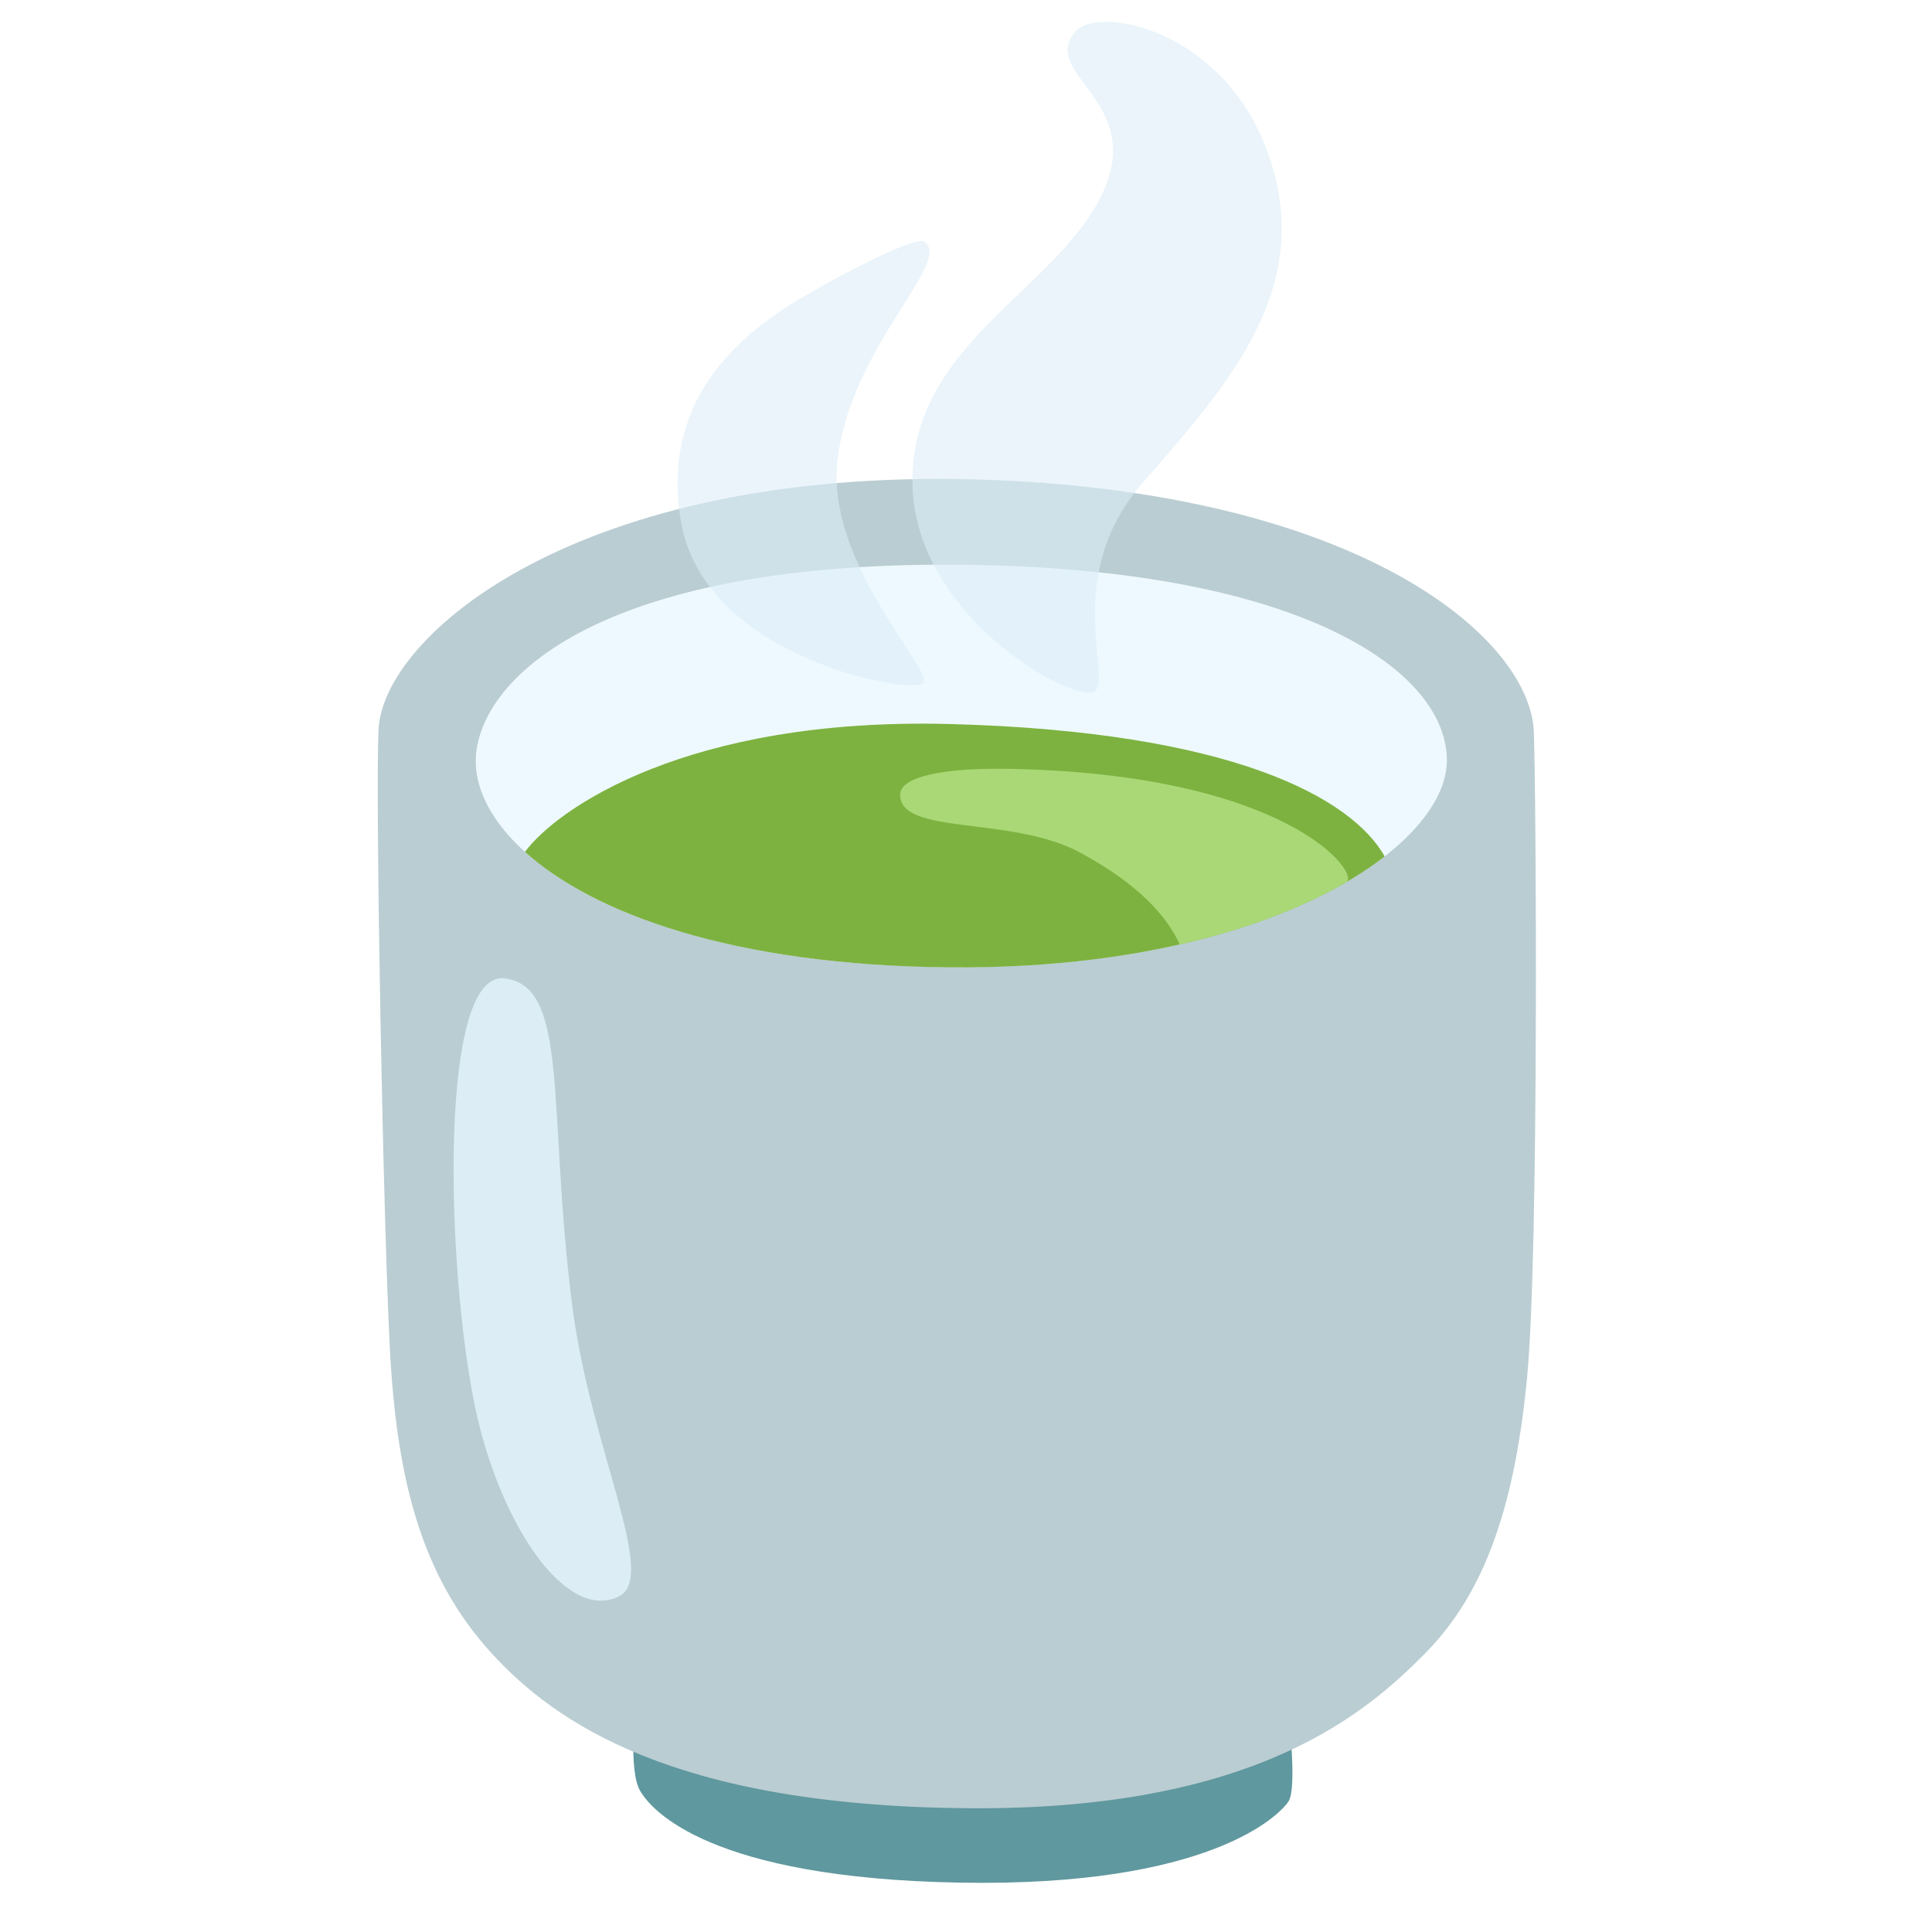
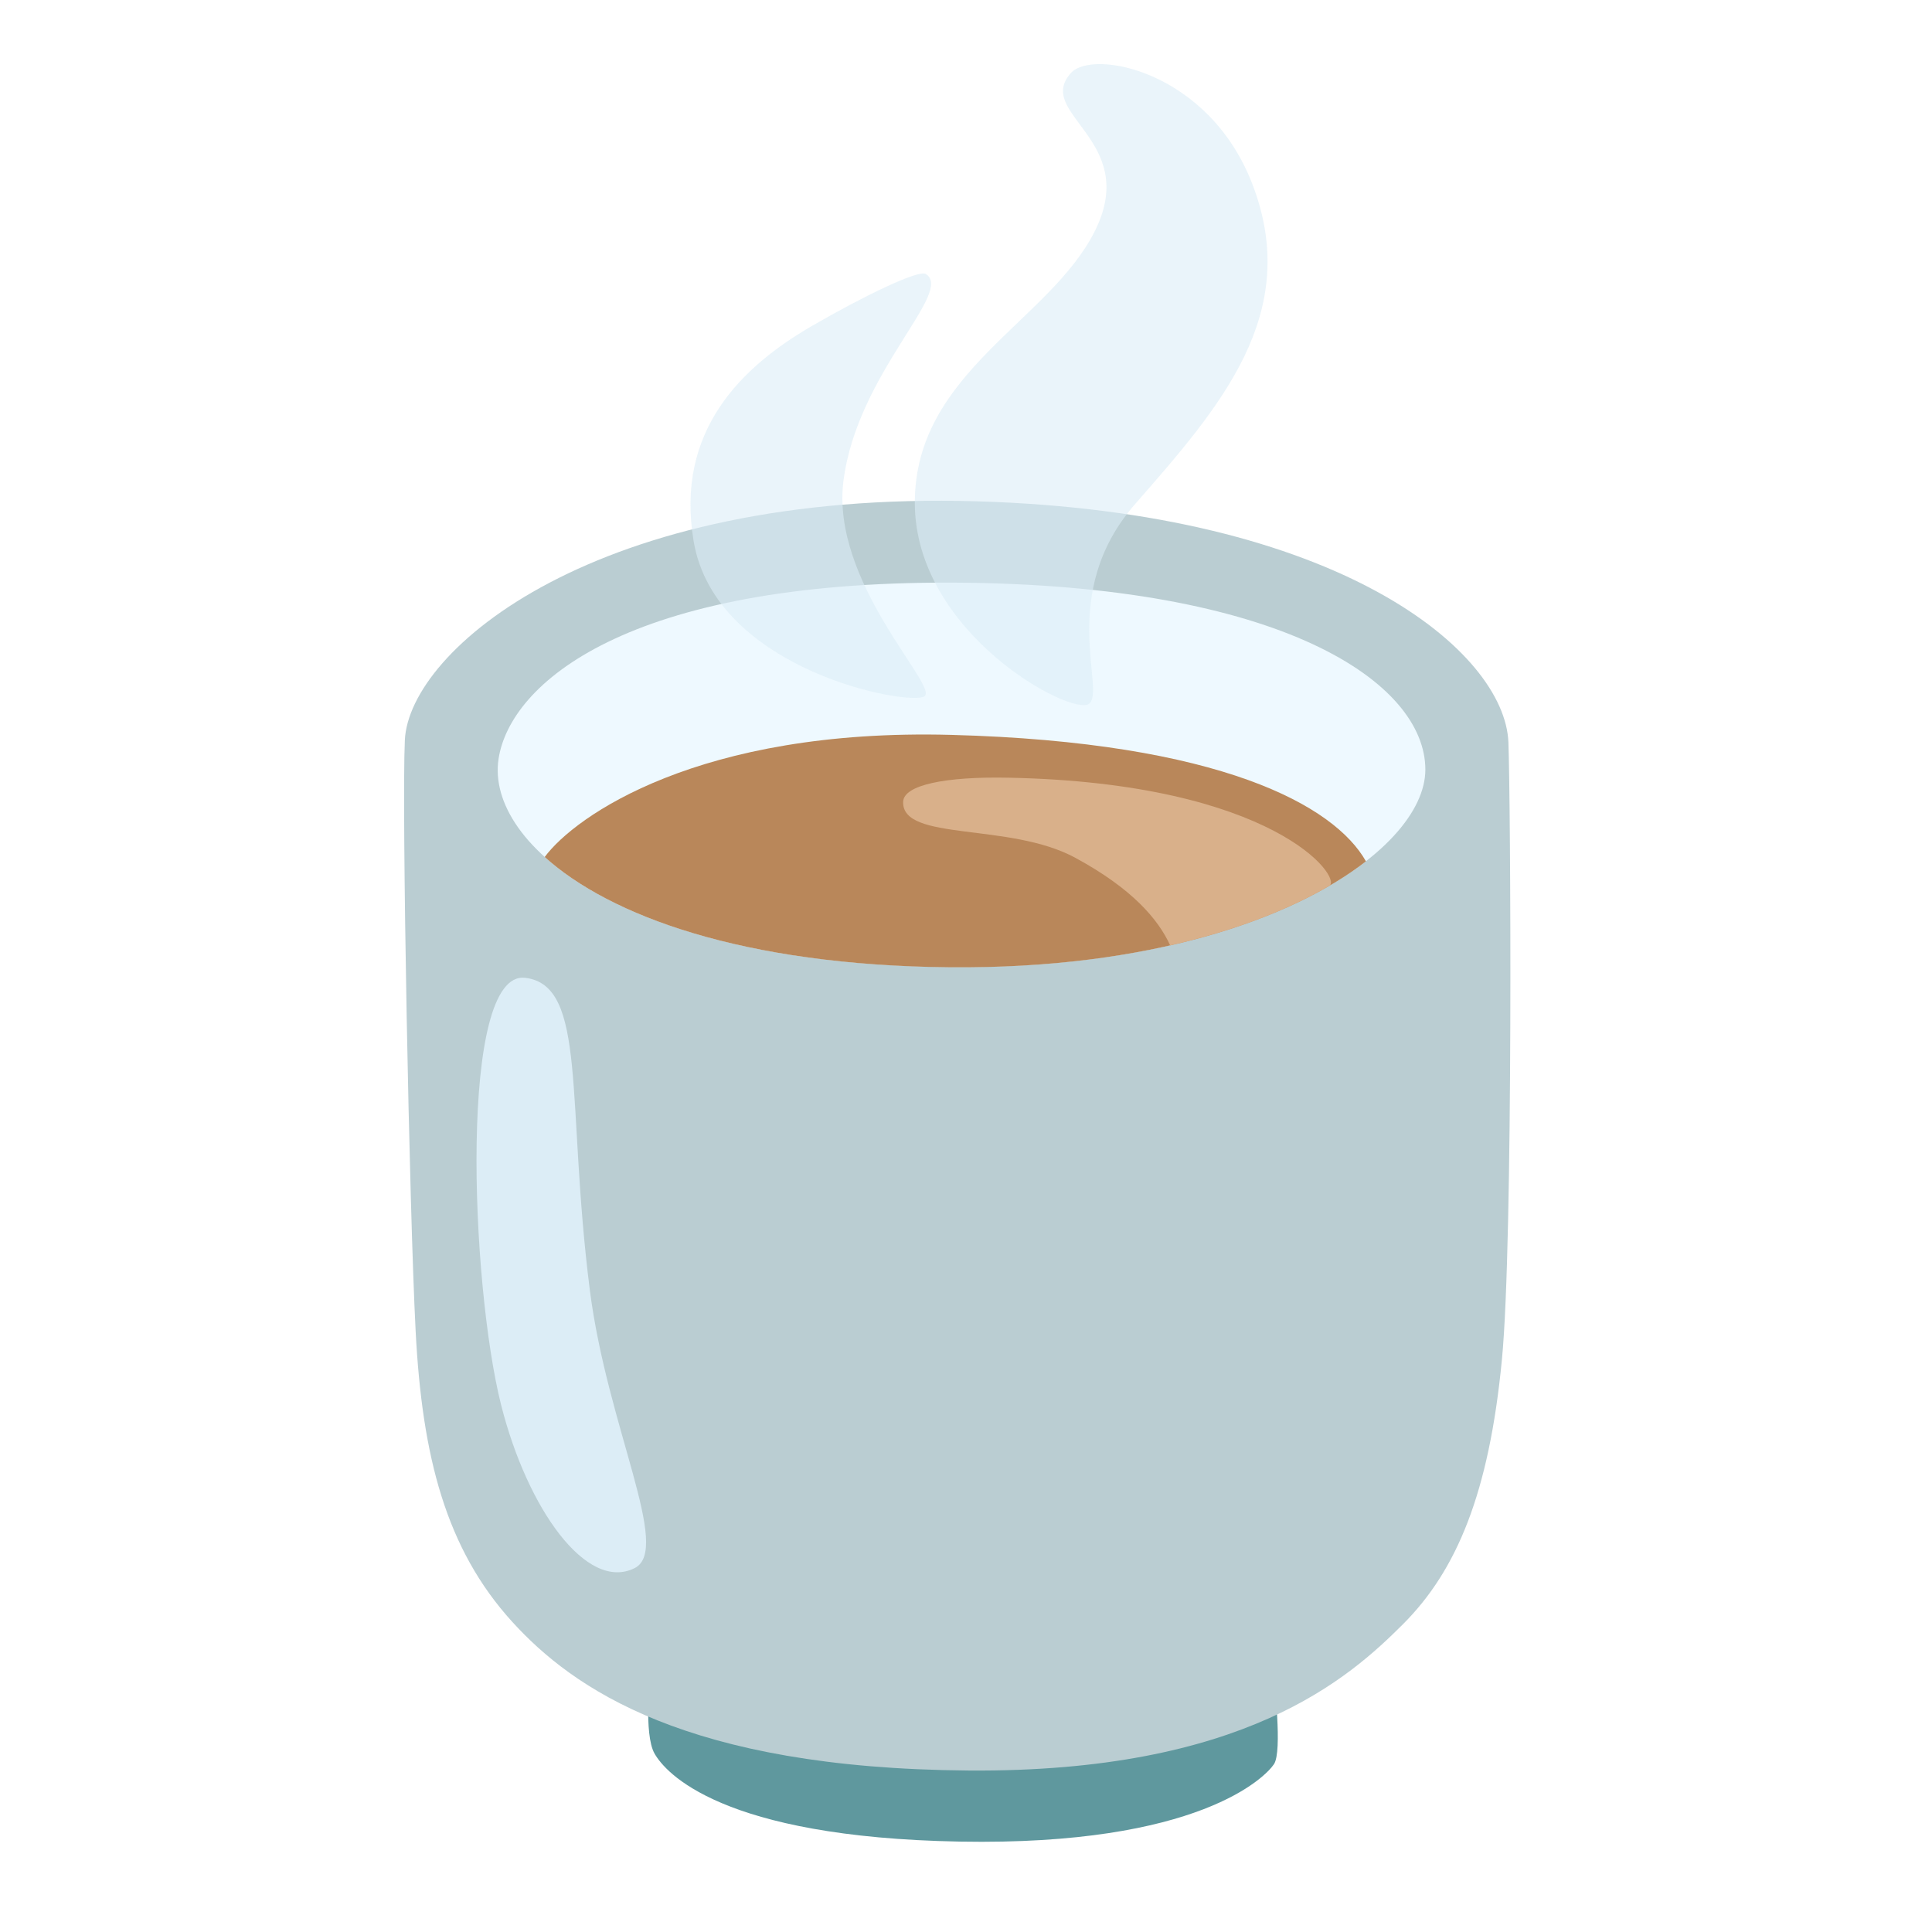
- <svg xmlns="http://www.w3.org/2000/svg" version="1.1" id="Layer_3" x="0px" y="0px" viewBox="0 0 128 128" style="enable-background:new 0 0 128 128;" xml:space="preserve">
-   <path style="fill:#5F989E;" d="M42.09,113.09c0,0-0.45,4.18,0.3,5.52c0.75,1.34,4.63,5.82,21.19,6.12s21.19-4.48,21.78-5.37  c0.6-0.9,0-5.82,0-5.82L42.09,113.09z" />
-   <path style="fill:#BACDD2;" d="M64.77,31.77c-26.43-0.78-39.39,10.3-39.69,16.56c-0.22,4.68,0.3,32.38,0.75,41.03  s2.09,15.07,6.71,20.14c4.2,4.61,12.09,10.15,31.63,10.3c19.1,0.15,26.41-6.42,30.14-10.15c3.73-3.73,5.97-9.1,6.86-18.35  c0.8-8.23,0.6-39.09,0.45-42.82C101.37,42.23,89.98,32.52,64.77,31.77z" />
-   <path style="fill:#DCEDF6;" d="M33.43,64.82c-4.63-0.56-3.8,21.21-1.67,29.64c1.82,7.19,5.93,12.97,9.26,11.3  c2.59-1.3-1.9-9.79-3.11-19.28C36.25,73.42,37.76,65.34,33.43,64.82z" />
-   <path style="fill:#EEF9FF;" d="M31.58,49.63c-0.93,6.02,8.98,14.25,31.3,14.45C84,64.27,95.86,56.12,95.86,50.38  c0-6.02-9.91-12.87-32.79-12.97C40.47,37.32,32.38,44.42,31.58,49.63z" />
-   <path style="fill:#7DB240;" d="M34.78,56.44c4.5,4.06,13.73,7.52,28.11,7.65c13.84,0.12,23.7-3.34,28.85-7.35  c-2.18-3.86-10.06-8.27-28.76-8.77C45.47,47.5,36.86,53.62,34.78,56.44z" />
-   <path style="fill:#AAD876;" d="M78.16,62.57c4.51-1.02,8.21-2.48,11.04-4.13c0.94-0.55-3.81-7.13-22.24-7.5  c-4.38-0.09-7.28,0.5-7.32,1.67c-0.09,2.78,7.38,1.4,11.95,3.89C75.52,58.63,77.33,60.75,78.16,62.57z" />
-   <path style="opacity:0.6;fill:#DCEDF6;" d="M61.2,16c-0.5-0.3-4.32,1.54-7.89,3.61c-4.83,2.8-9.5,7.24-8.2,14.93  c1.52,9.02,15.1,11.48,16.02,10.74c0.93-0.74-6.52-7.91-5.63-14.92C56.45,22.84,63.24,17.21,61.2,16z" />
-   <path style="opacity:0.6;fill:#DCEDF6;" d="M71.28,2.06c-2.56,2.84,4.79,4.62,1.68,10.92S60.45,22.8,60.45,31.87  s10.92,14.86,12.09,13.94c1.18-0.92-2.22-7.67,3.19-13.85c5.88-6.72,11.59-13.18,8.14-22.17C80.85,1.9,72.79,0.38,71.28,2.06z" />
+ <svg xmlns="http://www.w3.org/2000/svg" viewBox="-3.0 -3.0 134.0 134.0">
+   <style>.mark{fill:none;stroke:#FF3D71;stroke-width:4.2;paint-order:stroke;filter:drop-shadow(0 0 1.5px #fff);transform-box:fill-box;transform-origin:center;animation:mark 1.6s ease-in-out infinite}@keyframes mark{0%,100%{opacity:.45;transform:scale(.9)}50%{opacity:1;transform:scale(1.08)}}.hand{animation:tap 1.6s ease-in-out infinite}@keyframes tap{0%,100%{transform:translate(0,0)}50%{transform:translate(-2.5px,0)}}.spoon,.sip,.palm{transform-box:view-box}.spoon{animation:feed 1.6s ease-in-out infinite}@keyframes feed{0%,100%{transform:translate(5px,7px)}50%{transform:translate(0,0)}}.sip{animation:sip 2s ease-in-out infinite}@keyframes sip{0%,100%{transform:rotate(10deg)}50%{transform:rotate(-6deg)}}.palm{animation:twist .9s ease-in-out infinite alternate}@keyframes twist{from{transform:rotate(-14deg)}to{transform:rotate(14deg)}}.wave,.wag,.nod,.shake,.bow{transform-box:view-box}.wave{animation:wave 1s ease-in-out infinite alternate}@keyframes wave{from{transform:rotate(-16deg)}to{transform:rotate(14deg)}}.wag{animation:wag .5s ease-in-out infinite alternate}@keyframes wag{from{transform:rotate(-16deg)}to{transform:rotate(16deg)}}.nod{animation:nod 1s ease-in-out infinite}@keyframes nod{0%,100%{transform:translateY(0) rotate(0)}50%{transform:translateY(5px) rotate(0) scaleY(.97)}}.shake{animation:shake 1s ease-in-out infinite}@keyframes shake{0%,100%{transform:rotate(0)}25%{transform:rotate(-7deg)}75%{transform:rotate(7deg)}}.bow{animation:bow 2.2s ease-in-out infinite}@keyframes bow{0%,60%,100%{transform:rotate(0) translateY(0)}30%{transform:translateY(5px) rotate(0)}}.bubble{transform-box:fill-box;transform-origin:center;animation:bubble 2.4s ease-in infinite;opacity:0}@keyframes bubble{0%{opacity:0;transform:translate(0,0) scale(.6)}15%{opacity:1}100%{opacity:0;transform:translate(4px,-46px) scale(1.2)}}@media (prefers-reduced-motion:reduce){.mark,.hand,.spoon,.sip,.palm,.wave,.wag,.nod,.shake,.bow,.bubble{animation:none}}</style>
+   <g>
+     <path style="fill:#5F989E;" d="M42.09,113.09c0,0-0.45,4.18,0.3,5.52c0.75,1.34,4.63,5.82,21.19,6.12s21.19-4.48,21.78-5.37  c0.6-0.9,0-5.82,0-5.82L42.09,113.09z" />
+     <path style="fill:#BACDD2;" d="M64.77,31.77c-26.43-0.78-39.39,10.3-39.69,16.56c-0.22,4.68,0.3,32.38,0.75,41.03  s2.09,15.07,6.71,20.14c4.2,4.61,12.09,10.15,31.63,10.3c19.1,0.15,26.41-6.42,30.14-10.15c3.73-3.73,5.97-9.1,6.86-18.35  c0.8-8.23,0.6-39.09,0.45-42.82C101.37,42.23,89.98,32.52,64.77,31.77z" />
+     <path style="fill:#DCEDF6;" d="M33.43,64.82c-4.63-0.56-3.8,21.21-1.67,29.64c1.82,7.19,5.93,12.97,9.26,11.3  c2.59-1.3-1.9-9.79-3.11-19.28C36.25,73.42,37.76,65.34,33.43,64.82z" />
+     <path style="fill:#EEF9FF;" d="M31.58,49.63c-0.93,6.02,8.98,14.25,31.3,14.45C84,64.27,95.86,56.12,95.86,50.38  c0-6.02-9.91-12.87-32.79-12.97C40.47,37.32,32.38,44.42,31.58,49.63z" />
+     <path style="fill:#B9875A;" d="M34.78,56.44c4.5,4.06,13.73,7.52,28.11,7.65c13.84,0.12,23.7-3.34,28.85-7.35  c-2.18-3.86-10.06-8.27-28.76-8.77C45.47,47.5,36.86,53.62,34.78,56.44z" />
+     <path style="fill:#D9B08A;" d="M78.16,62.57c4.51-1.02,8.21-2.48,11.04-4.13c0.94-0.55-3.81-7.13-22.24-7.5  c-4.38-0.09-7.28,0.5-7.32,1.67c-0.09,2.78,7.38,1.4,11.95,3.89C75.52,58.63,77.33,60.75,78.16,62.57z" />
+     <path style="opacity:0.6;fill:#DCEDF6;" d="M61.2,16c-0.5-0.3-4.32,1.54-7.89,3.61c-4.83,2.8-9.5,7.24-8.2,14.93  c1.52,9.02,15.1,11.48,16.02,10.74c0.93-0.74-6.52-7.91-5.63-14.92C56.45,22.84,63.24,17.21,61.2,16z" />
+     <path style="opacity:0.6;fill:#DCEDF6;" d="M71.28,2.06c-2.56,2.84,4.79,4.62,1.68,10.92S60.45,22.8,60.45,31.87  s10.92,14.86,12.09,13.94c1.18-0.92-2.22-7.67,3.19-13.85c5.88-6.72,11.59-13.18,8.14-22.17C80.85,1.9,72.79,0.38,71.28,2.06z" />
+   </g>
</svg>
